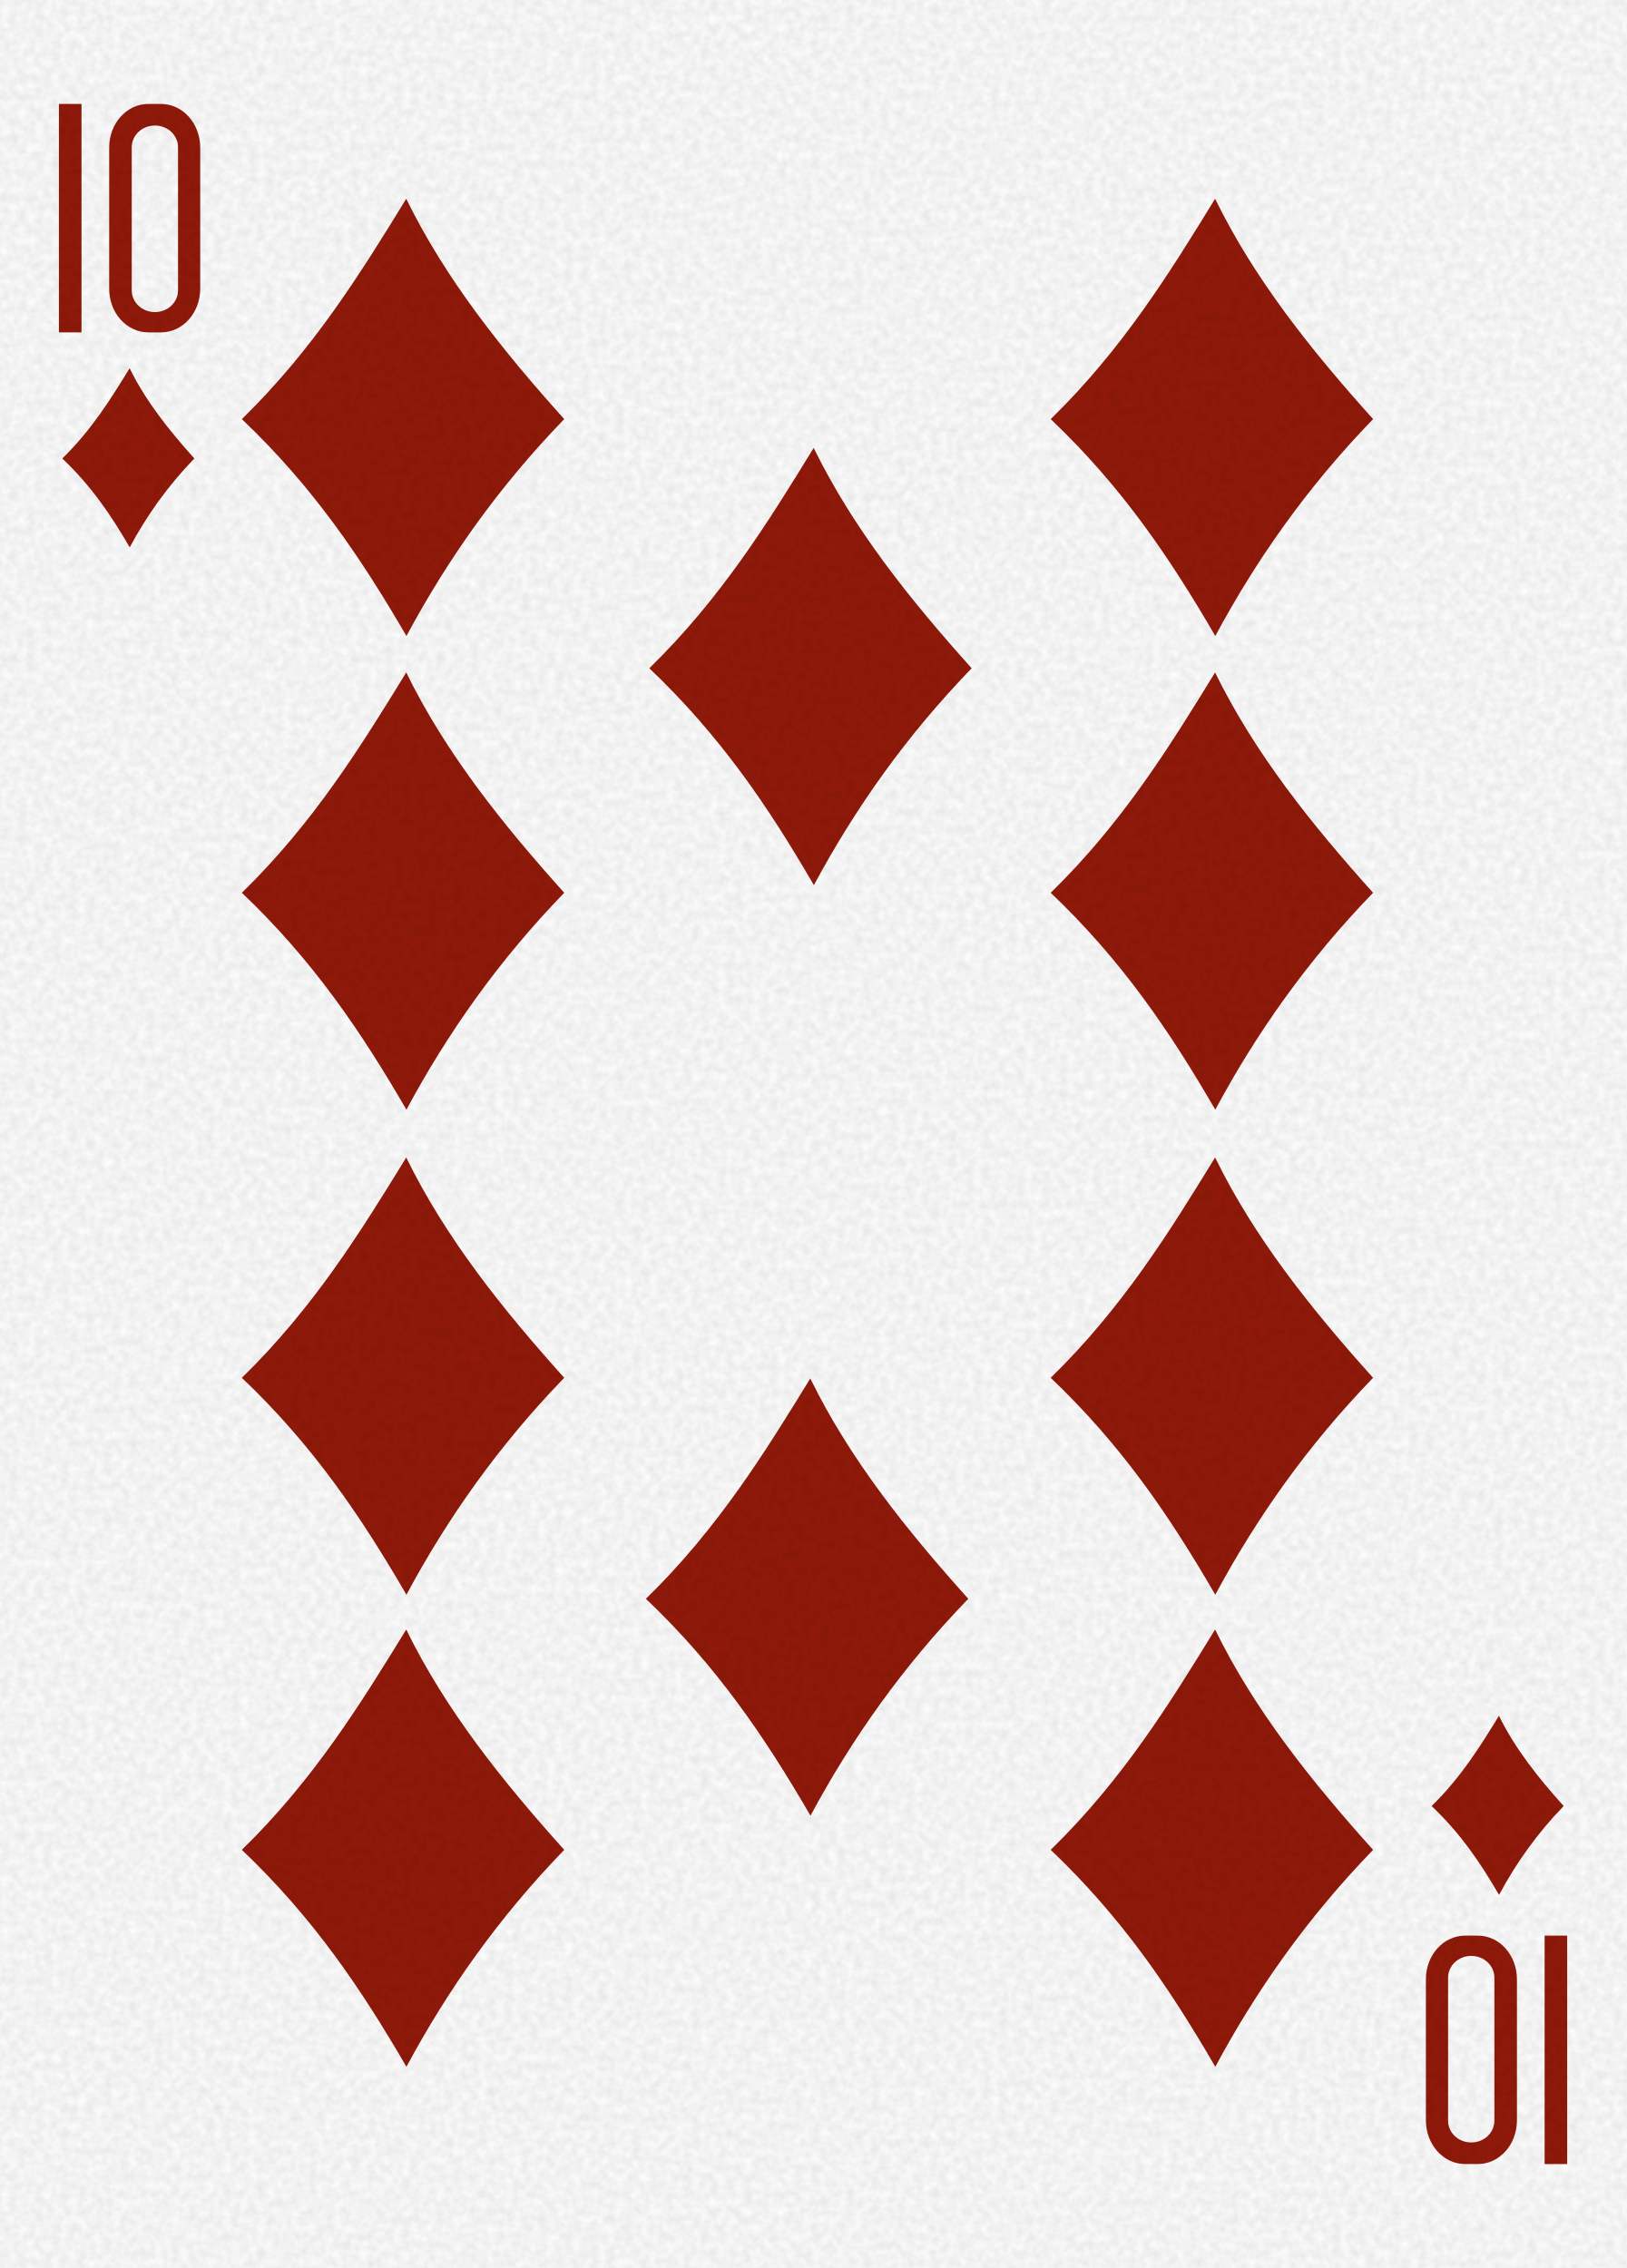
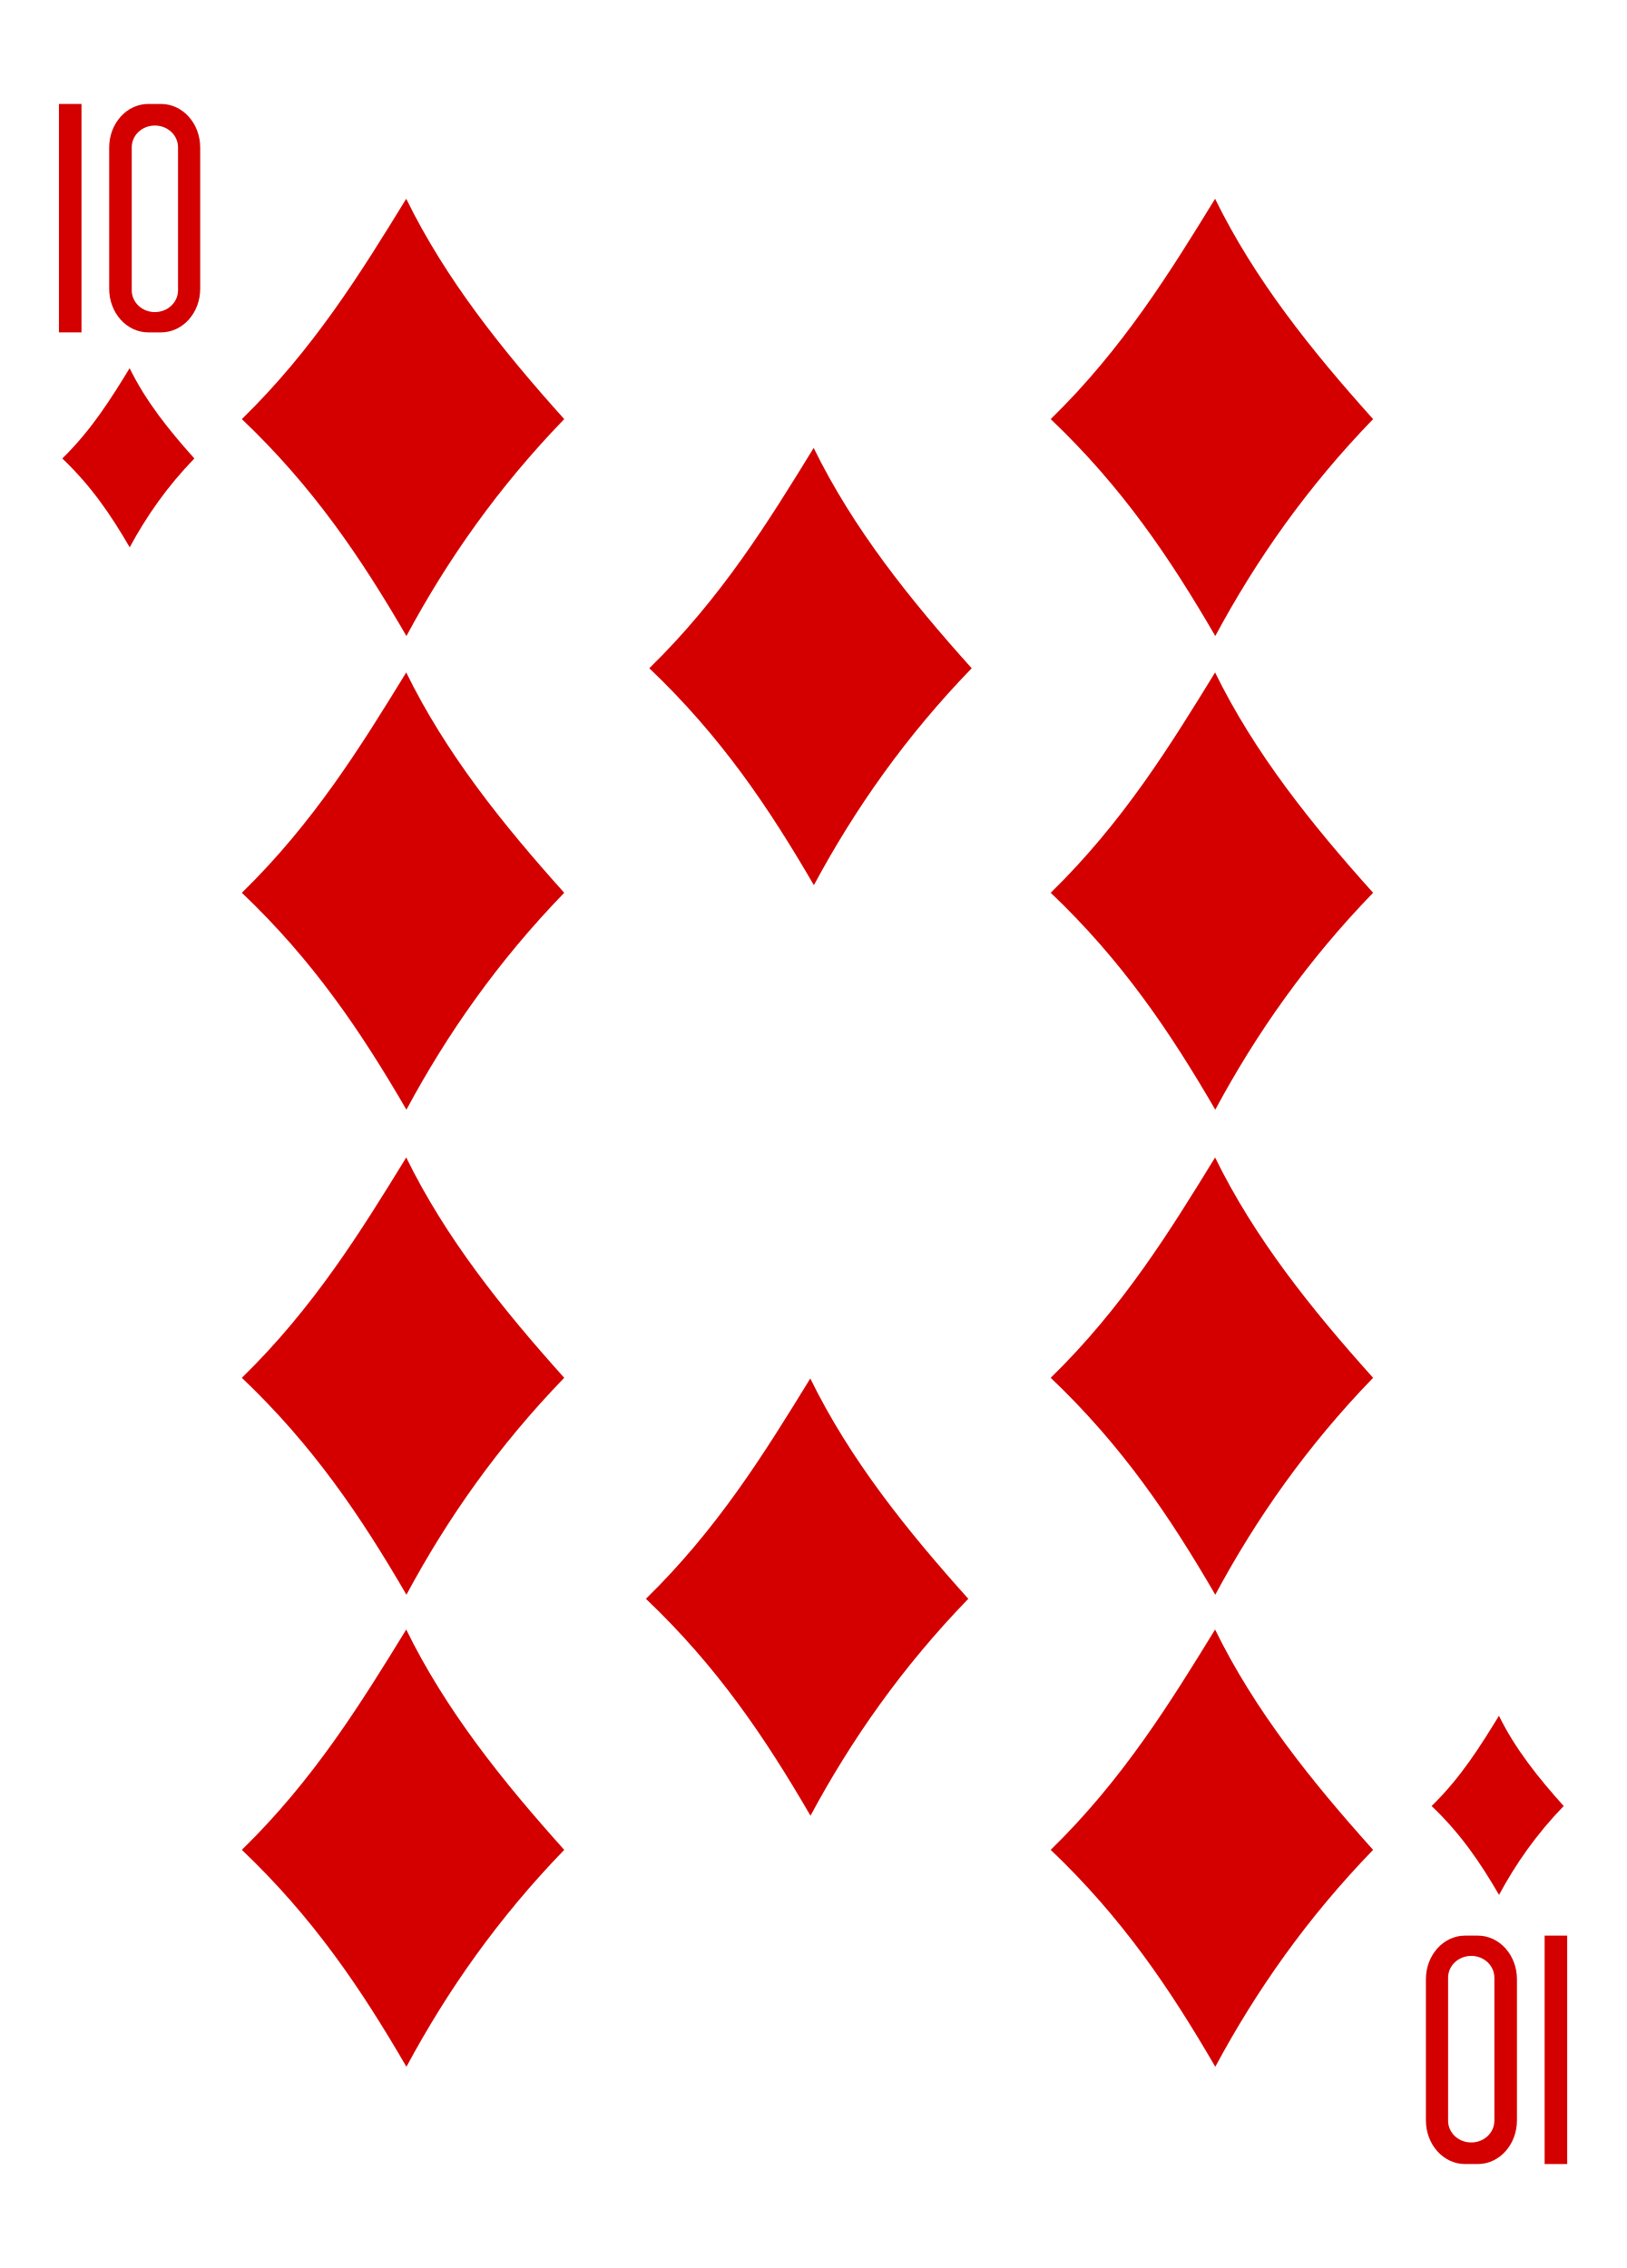
<svg xmlns="http://www.w3.org/2000/svg" width="224.225" height="312.808" id="svg4423" version="1.1">
-   <defs id="defs4425">
-     <filter id="envejecido" x="-15%" y="-15%" width="130%" height="130%" color-interpolation-filters="sRGB">
-       <feColorMatrix in="SourceGraphic" type="matrix" values="0.62 0.12 0.05 0 0.06                 0.05 0.70 0.05 0 0.06                 0.00 0.06 0.72 0 0.04                 0    0    0    1 0" result="warm" />
-       <feTurbulence type="fractalNoise" baseFrequency="0.85" numOctaves="2" seed="11" result="noise" />
-       <feColorMatrix in="noise" type="matrix" values="0 0 0 0 0                 0 0 0 0 0                 0 0 0 0 0                 0 0 0 0.10 0" result="noiseAlpha" />
-       <feComposite in="noiseAlpha" in2="warm" operator="over" result="grained" />
-     </filter>
-     <radialGradient id="vignette-grad" cx="50%" cy="46%" r="75%">
-       <stop offset="55%" stop-color="#2a1a0a" stop-opacity="0" />
-       <stop offset="85%" stop-color="#2a1a0a" stop-opacity="0.28" />
-       <stop offset="100%" stop-color="#160d05" stop-opacity="0.55" />
-     </radialGradient>
-   </defs>
-   <g id="layer1" transform="translate(-259.9347,-369.7772)" filter="url(#envejecido)">
+   <g id="layer1" transform="translate(-259.9347,-369.7772)">
    <g id="g8795-8" style="display:inline" transform="translate(-6443.953,2805.276)">
      <g id="g8612-8" transform="matrix(0.3010621,0,0,0.3010621,5267.56,-1982.703)" style="fill:#d40000;fill-opacity:1">
        <path style="fill:#d40000;fill-opacity:1" d="m 4881.636,-1311.994 c 32.952,-32.158 54.594,-67.22 75.29,-100.939 18.15,37.102 44.197,69.561 72.364,100.939 -30.137,31.118 -53.494,64.393 -72.274,99.374 -20.818,-35.859 -42.736,-68.33 -75.381,-99.374 z" id="path3327-7" />
        <path id="path3333" d="m 4881.636,-1094.994 c 32.952,-32.158 54.594,-67.22 75.29,-100.939 18.15,37.102 44.197,69.561 72.364,100.939 -30.137,31.118 -53.494,64.393 -72.274,99.374 -20.818,-35.859 -42.736,-68.33 -75.381,-99.374 z" style="fill:#d40000;fill-opacity:1" />
        <path style="fill:#d40000;fill-opacity:1" d="m 4881.636,-872.791 c 32.952,-32.158 54.594,-67.22 75.29,-100.939 18.15,37.102 44.197,69.561 72.365,100.939 -30.137,31.118 -53.494,64.393 -72.274,99.374 -20.818,-35.859 -42.736,-68.33 -75.381,-99.374 z" id="path3335" />
        <path id="path3337" d="m 4881.636,-656.538 c 32.952,-32.158 54.594,-67.22 75.29,-100.939 18.15,37.102 44.197,69.561 72.365,100.939 -30.137,31.118 -53.494,64.393 -72.274,99.374 -20.818,-35.859 -42.736,-68.33 -75.381,-99.374 z" style="fill:#d40000;fill-opacity:1" />
        <path style="fill:#d40000;fill-opacity:1" d="m 5068.253,-1197.853 c 32.952,-32.158 54.594,-67.22 75.29,-100.939 18.15,37.102 44.197,69.561 72.365,100.939 -30.137,31.118 -53.494,64.393 -72.274,99.374 -20.818,-35.859 -42.736,-68.33 -75.381,-99.374 z" id="path3339" />
        <path id="path3343" d="m 5066.7,-771.556 c 32.952,-32.158 54.594,-67.22 75.29,-100.939 18.15,37.102 44.197,69.561 72.365,100.939 -30.137,31.118 -53.494,64.393 -72.274,99.374 -20.818,-35.859 -42.736,-68.33 -75.381,-99.374 z" style="fill:#d40000;fill-opacity:1" />
        <path style="fill:#d40000;fill-opacity:1" d="m 5252.101,-1311.994 c 32.952,-32.158 54.594,-67.22 75.29,-100.939 18.15,37.102 44.197,69.561 72.365,100.939 -30.137,31.118 -53.494,64.393 -72.274,99.374 -20.818,-35.859 -42.736,-68.33 -75.381,-99.374 z" id="path3345" />
        <path id="path3351" d="m 5252.101,-1094.994 c 32.952,-32.158 54.594,-67.22 75.29,-100.939 18.15,37.102 44.197,69.561 72.365,100.939 -30.137,31.118 -53.494,64.393 -72.274,99.374 -20.818,-35.859 -42.736,-68.33 -75.381,-99.374 z" style="fill:#d40000;fill-opacity:1" />
        <path style="fill:#d40000;fill-opacity:1" d="m 5252.101,-872.791 c 32.952,-32.158 54.594,-67.22 75.29,-100.939 18.15,37.102 44.197,69.561 72.365,100.939 -30.137,31.118 -53.494,64.393 -72.274,99.374 -20.818,-35.859 -42.736,-68.33 -75.381,-99.374 z" id="path3353" />
        <path id="path3355" d="m 5252.101,-656.538 c 32.952,-32.158 54.594,-67.22 75.29,-100.939 18.15,37.102 44.197,69.561 72.365,100.939 -30.137,31.118 -53.494,64.393 -72.274,99.374 -20.818,-35.859 -42.736,-68.33 -75.381,-99.374 z" style="fill:#d40000;fill-opacity:1" />
        <path style="fill:#d40000;fill-opacity:1" d="m 5426.564,-676.617 c 13.499,-13.173 22.364,-27.536 30.842,-41.349 7.435,15.199 18.105,28.495 29.644,41.349 -12.346,12.747 -21.914,26.378 -29.607,40.708 -8.528,-14.689 -17.506,-27.991 -30.879,-40.708 z" id="path3702" />
        <path id="path3704" d="m 4799.401,-1293.956 c 13.499,-13.173 22.364,-27.536 30.842,-41.349 7.435,15.199 18.105,28.495 29.644,41.349 -12.346,12.747 -21.914,26.378 -29.607,40.708 -8.528,-14.689 -17.506,-27.991 -30.879,-40.708 z" style="fill:#d40000;fill-opacity:1" />
        <path id="path7216-7" d="m 4797.862,-1351.724 0,-104.652 10.333,0 0,104.652 z" style="display:inline;fill:#d40000;fill-opacity:1" />
        <path id="rect7235-8" d="m 4838.815,-1456.376 c -9.945,0 -17.941,8.924 -17.941,20.004 l 0,64.644 c 0,11.08 7.995,20.004 17.941,20.004 l 5.796,0 c 9.945,0 17.956,-8.924 17.956,-20.004 l 0,-64.644 c 0,-11.08 -8.011,-20.004 -17.956,-20.004 l -5.796,0 z m 2.993,9.892 c 5.874,0 10.601,4.441 10.601,9.971 l 0,65.51 c 0,5.53 -4.726,9.986 -10.601,9.986 -5.874,0 -10.601,-4.457 -10.601,-9.986 l 0,-65.51 c 0,-5.53 4.726,-9.971 10.601,-9.971 z" style="display:inline;fill:#d40000;fill-opacity:1;stroke:none" />
        <g style="display:inline;fill:#d40000;fill-opacity:1" id="g7984-38" transform="matrix(-0.5040424,0,0,-0.5040424,7403.638,312.0782)">
          <path id="path7986-3" d="m 3799.25,1843.75 0,-207.625 20.5,0 0,207.625 z" style="display:inline;fill:#d40000;fill-opacity:1" />
          <path id="path7988-7" d="m 3880.5,1636.125 c -19.731,0 -35.594,17.704 -35.594,39.688 l 0,128.25 c 0,21.983 15.863,39.688 35.594,39.688 l 11.5,0 c 19.731,0 35.625,-17.704 35.625,-39.688 l 0,-128.25 c 0,-21.983 -15.894,-39.688 -35.625,-39.688 l -11.5,0 z m 5.938,19.625 c 11.654,0 21.031,8.81 21.031,19.781 l 0,129.969 c 0,10.971 -9.377,19.812 -21.031,19.812 -11.654,0 -21.031,-8.842 -21.031,-19.812 l 0,-129.969 c 0,-10.971 9.377,-19.781 21.031,-19.781 z" style="fill:#d40000;fill-opacity:1;stroke:none" />
        </g>
      </g>
    </g>
  </g>
</svg>
